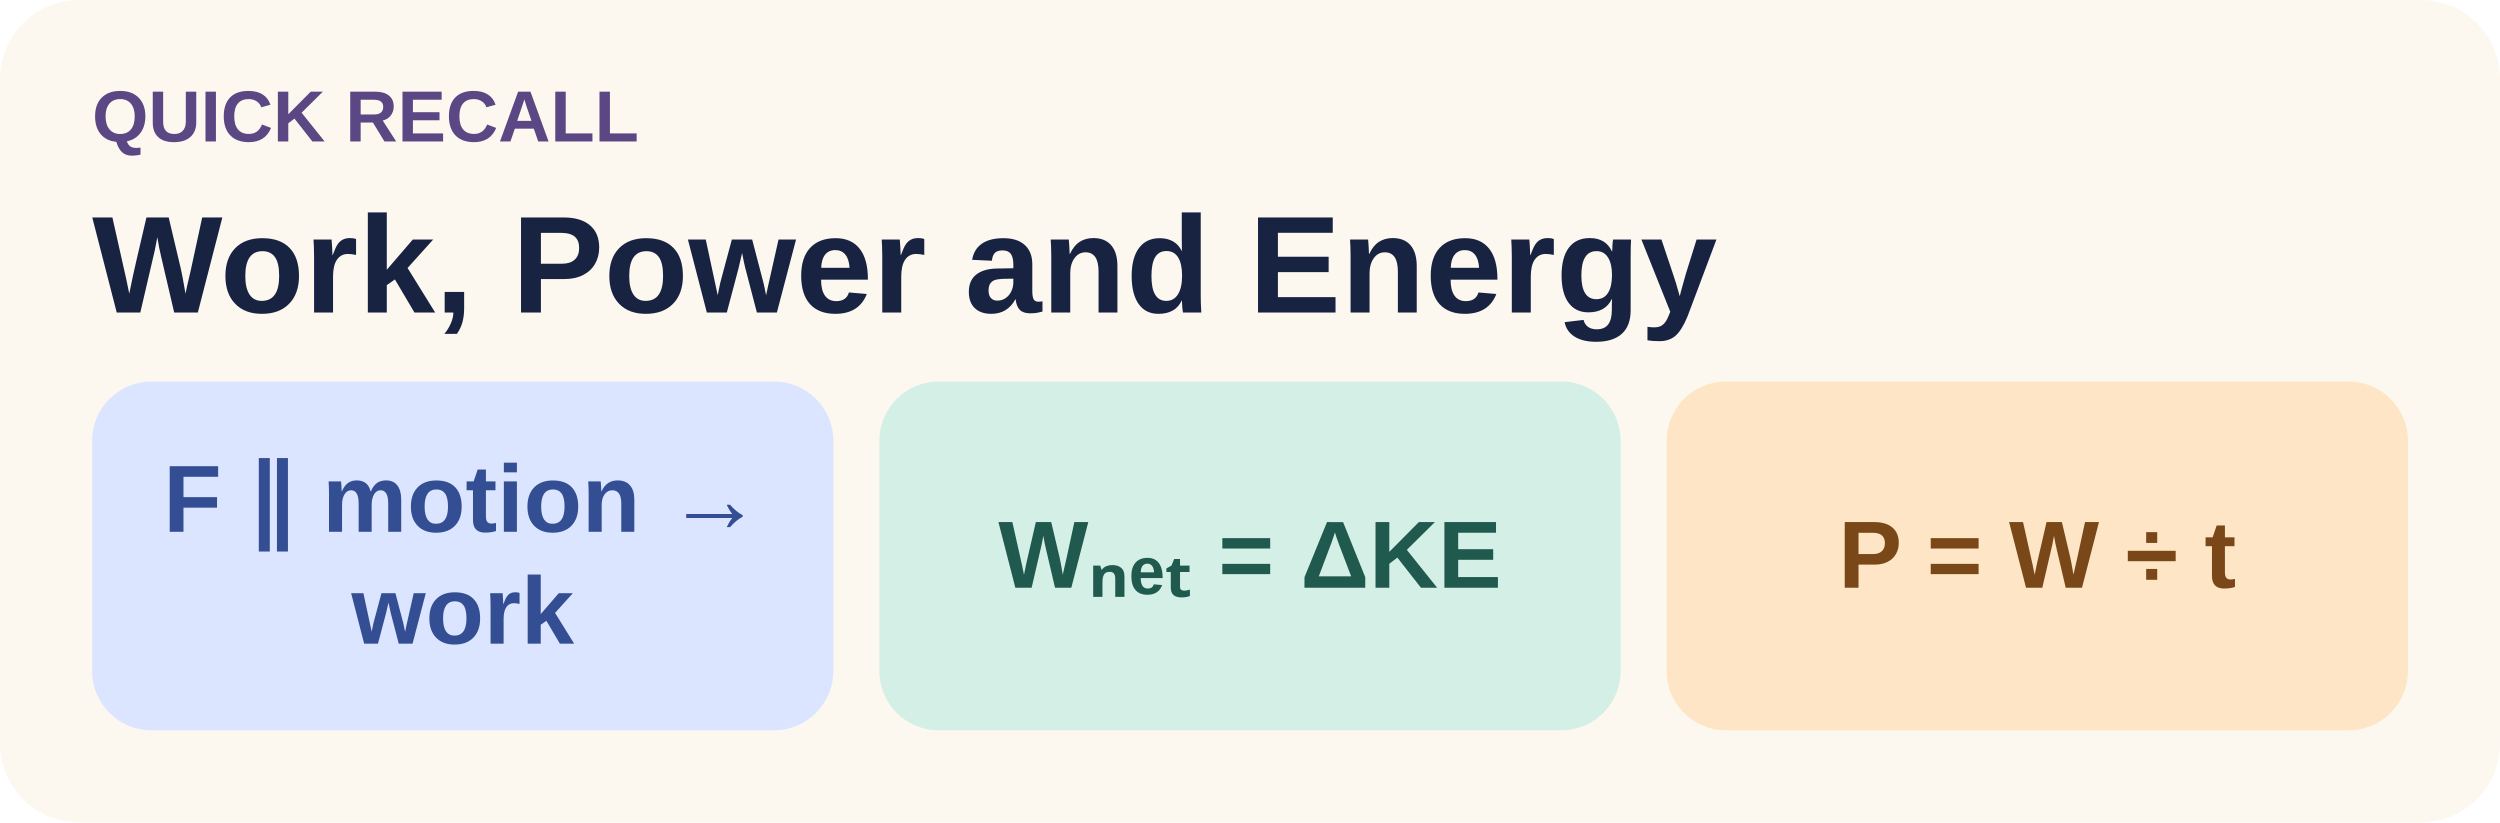
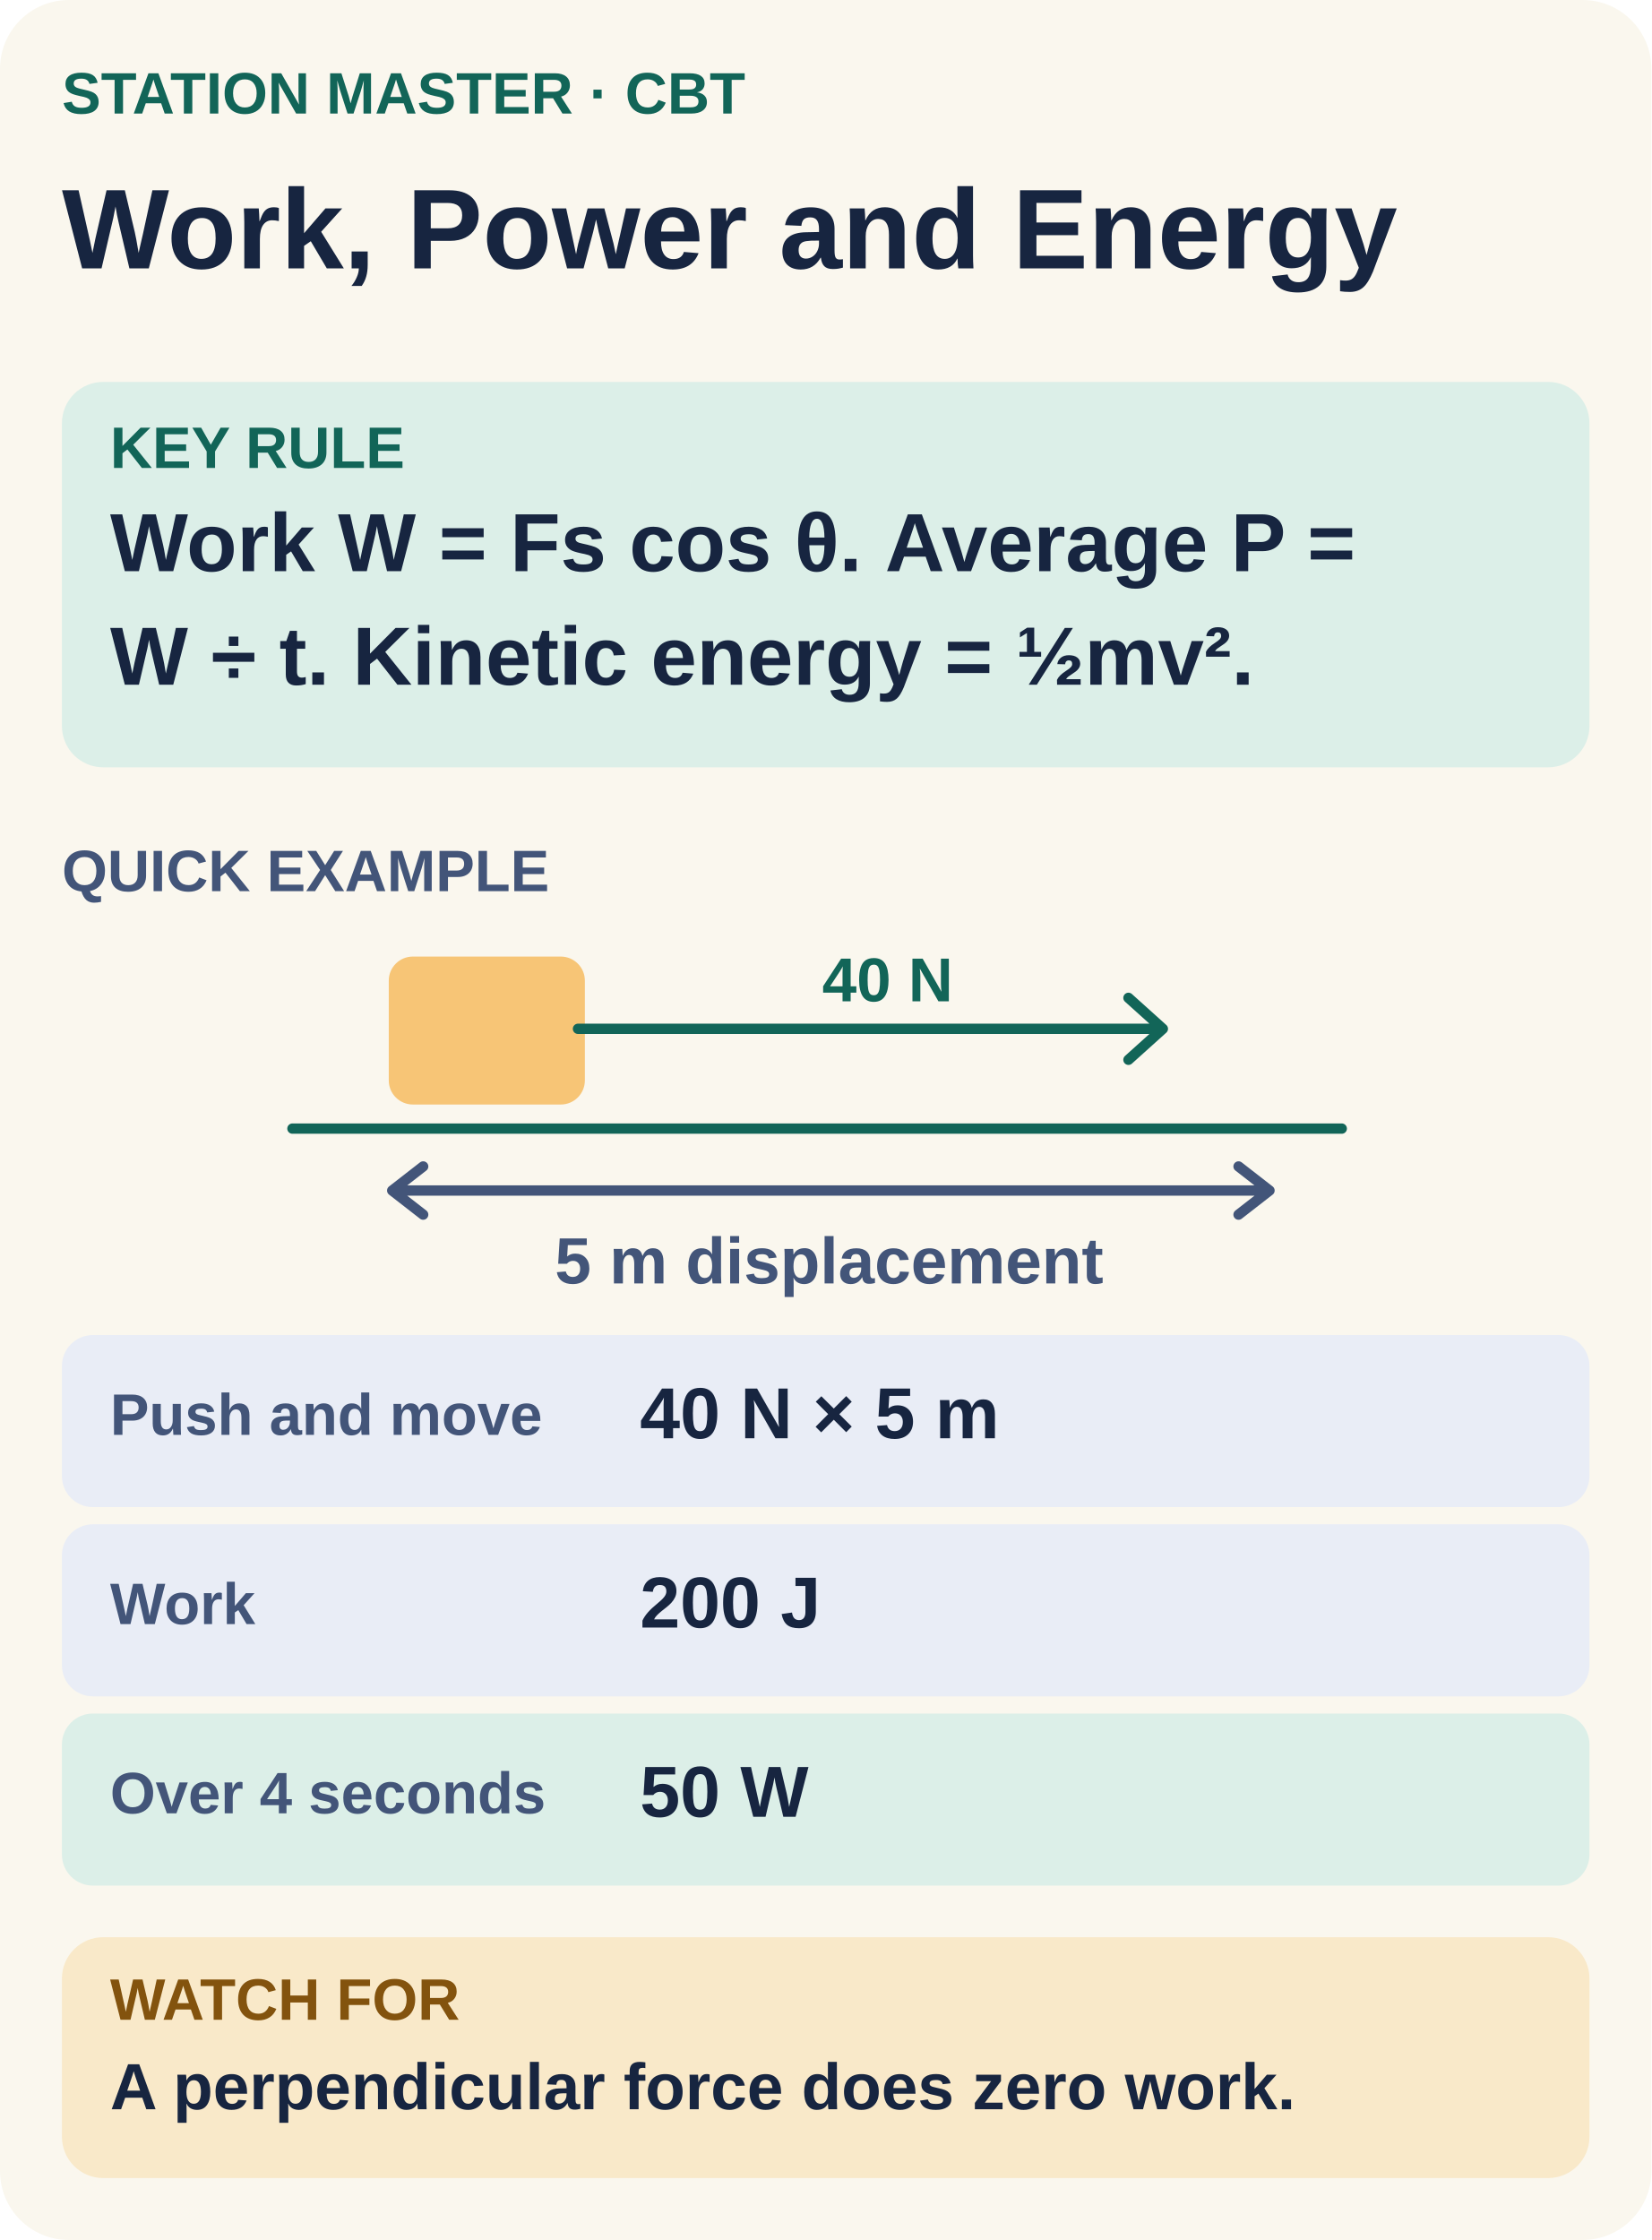
- <svg xmlns="http://www.w3.org/2000/svg" width="760" height="250" viewBox="0 0 760 250" role="img" aria-labelledby="title description">
-   <rect width="100%" height="100%" rx="24" fill="#fcf8ef" />
+ <svg xmlns="http://www.w3.org/2000/svg" width="480" height="651" viewBox="0 0 480 651" role="img" aria-labelledby="title description">
+   <rect x="0" y="0" width="480" height="651" rx="20" fill="#faf7ee" />
  <g font-family="Segoe UI, Arial, sans-serif" font-weight="700">
-     <text x="28" y="43" font-size="22" fill="#5a4784">QUICK RECALL</text>
-     <text x="28" y="95" font-size="42" fill="#182342">Work, Power and Energy</text>
-     <rect x="28" y="116" width="225.333" height="106" rx="18" fill="#dce5ff" />
-     <text x="140.667" y="161.667" font-size="29" fill="#344e93" text-anchor="middle">F ∥ motion →</text>
-     <text x="140.667" y="195.667" font-size="29" fill="#344e93" text-anchor="middle">work</text>
-     <rect x="267.333" y="116" width="225.333" height="106" rx="18" fill="#d4efe6" />
-     <text x="380" y="178.667" font-size="29" fill="#20594e" text-anchor="middle">Wₙₑₜ = ΔKE</text>
-     <rect x="506.667" y="116" width="225.333" height="106" rx="18" fill="#fde5c5" />
-     <text x="619.333" y="178.667" font-size="29" fill="#794718" text-anchor="middle">P = W ÷ t</text>
+     <text x="18" y="33" font-size="17" fill="#126558">STATION MASTER  ·  CBT</text>
+     <text x="18" y="78" font-size="33" fill="#172540">Work, Power and Energy</text>
+     <rect x="18" y="111" width="444" height="112" rx="12" fill="#dcefe8" />
+     <text x="32" y="136" font-size="17" fill="#126558">KEY RULE</text>
+     <text x="32" y="166" font-size="24" fill="#172540">Work W = Fs cos θ. Average P =</text>
+     <text x="32" y="199" font-size="24" fill="#172540">W ÷ t. Kinetic energy = ½mv².</text>
+     <text x="18" y="259" font-size="17" fill="#435579">QUICK EXAMPLE</text>
+     <g transform="translate(18 265)" aria-hidden="true">
+       <rect x="95" y="13" width="57" height="43" rx="7" fill="#f7c576" />
+       <path d="M67 63H372 M150 34H320 M310 25l10 9-10 9" fill="none" stroke="#126558" stroke-width="3" stroke-linecap="round" stroke-linejoin="round" />
+       <text x="240" y="26" font-size="18" fill="#126558" text-anchor="middle">40 N</text>
+       <path d="M96 81H351 M105 74l-9 7 9 7 M342 74l9 7-9 7" fill="none" stroke="#435579" stroke-width="3" stroke-linecap="round" stroke-linejoin="round" />
+       <text x="223" y="108" font-size="19" fill="#435579" text-anchor="middle">5 m displacement</text>
+     </g>
+     <rect x="18" y="388" width="444" height="50" rx="9" fill="#e9edf6" />
+     <text x="32" y="417" font-size="17" fill="#435579">Push and move</text>
+     <text x="186" y="418" font-size="21" fill="#172540">40 N × 5 m</text>
+     <rect x="18" y="443" width="444" height="50" rx="9" fill="#e9edf6" />
+     <text x="32" y="472" font-size="17" fill="#435579">Work</text>
+     <text x="186" y="473" font-size="21" fill="#172540">200 J</text>
+     <rect x="18" y="498" width="444" height="50" rx="9" fill="#dcefe8" />
+     <text x="32" y="527" font-size="17" fill="#435579">Over 4 seconds</text>
+     <text x="186" y="528" font-size="21" fill="#172540">50 W</text>
+     <rect x="18" y="563" width="444" height="70" rx="12" fill="#f9e9c9" />
+     <text x="32" y="587" font-size="17" fill="#83530e">WATCH FOR</text>
+     <text x="32" y="613" font-size="19" fill="#172540">A perpendicular force does zero work.</text>
  </g>
</svg>
